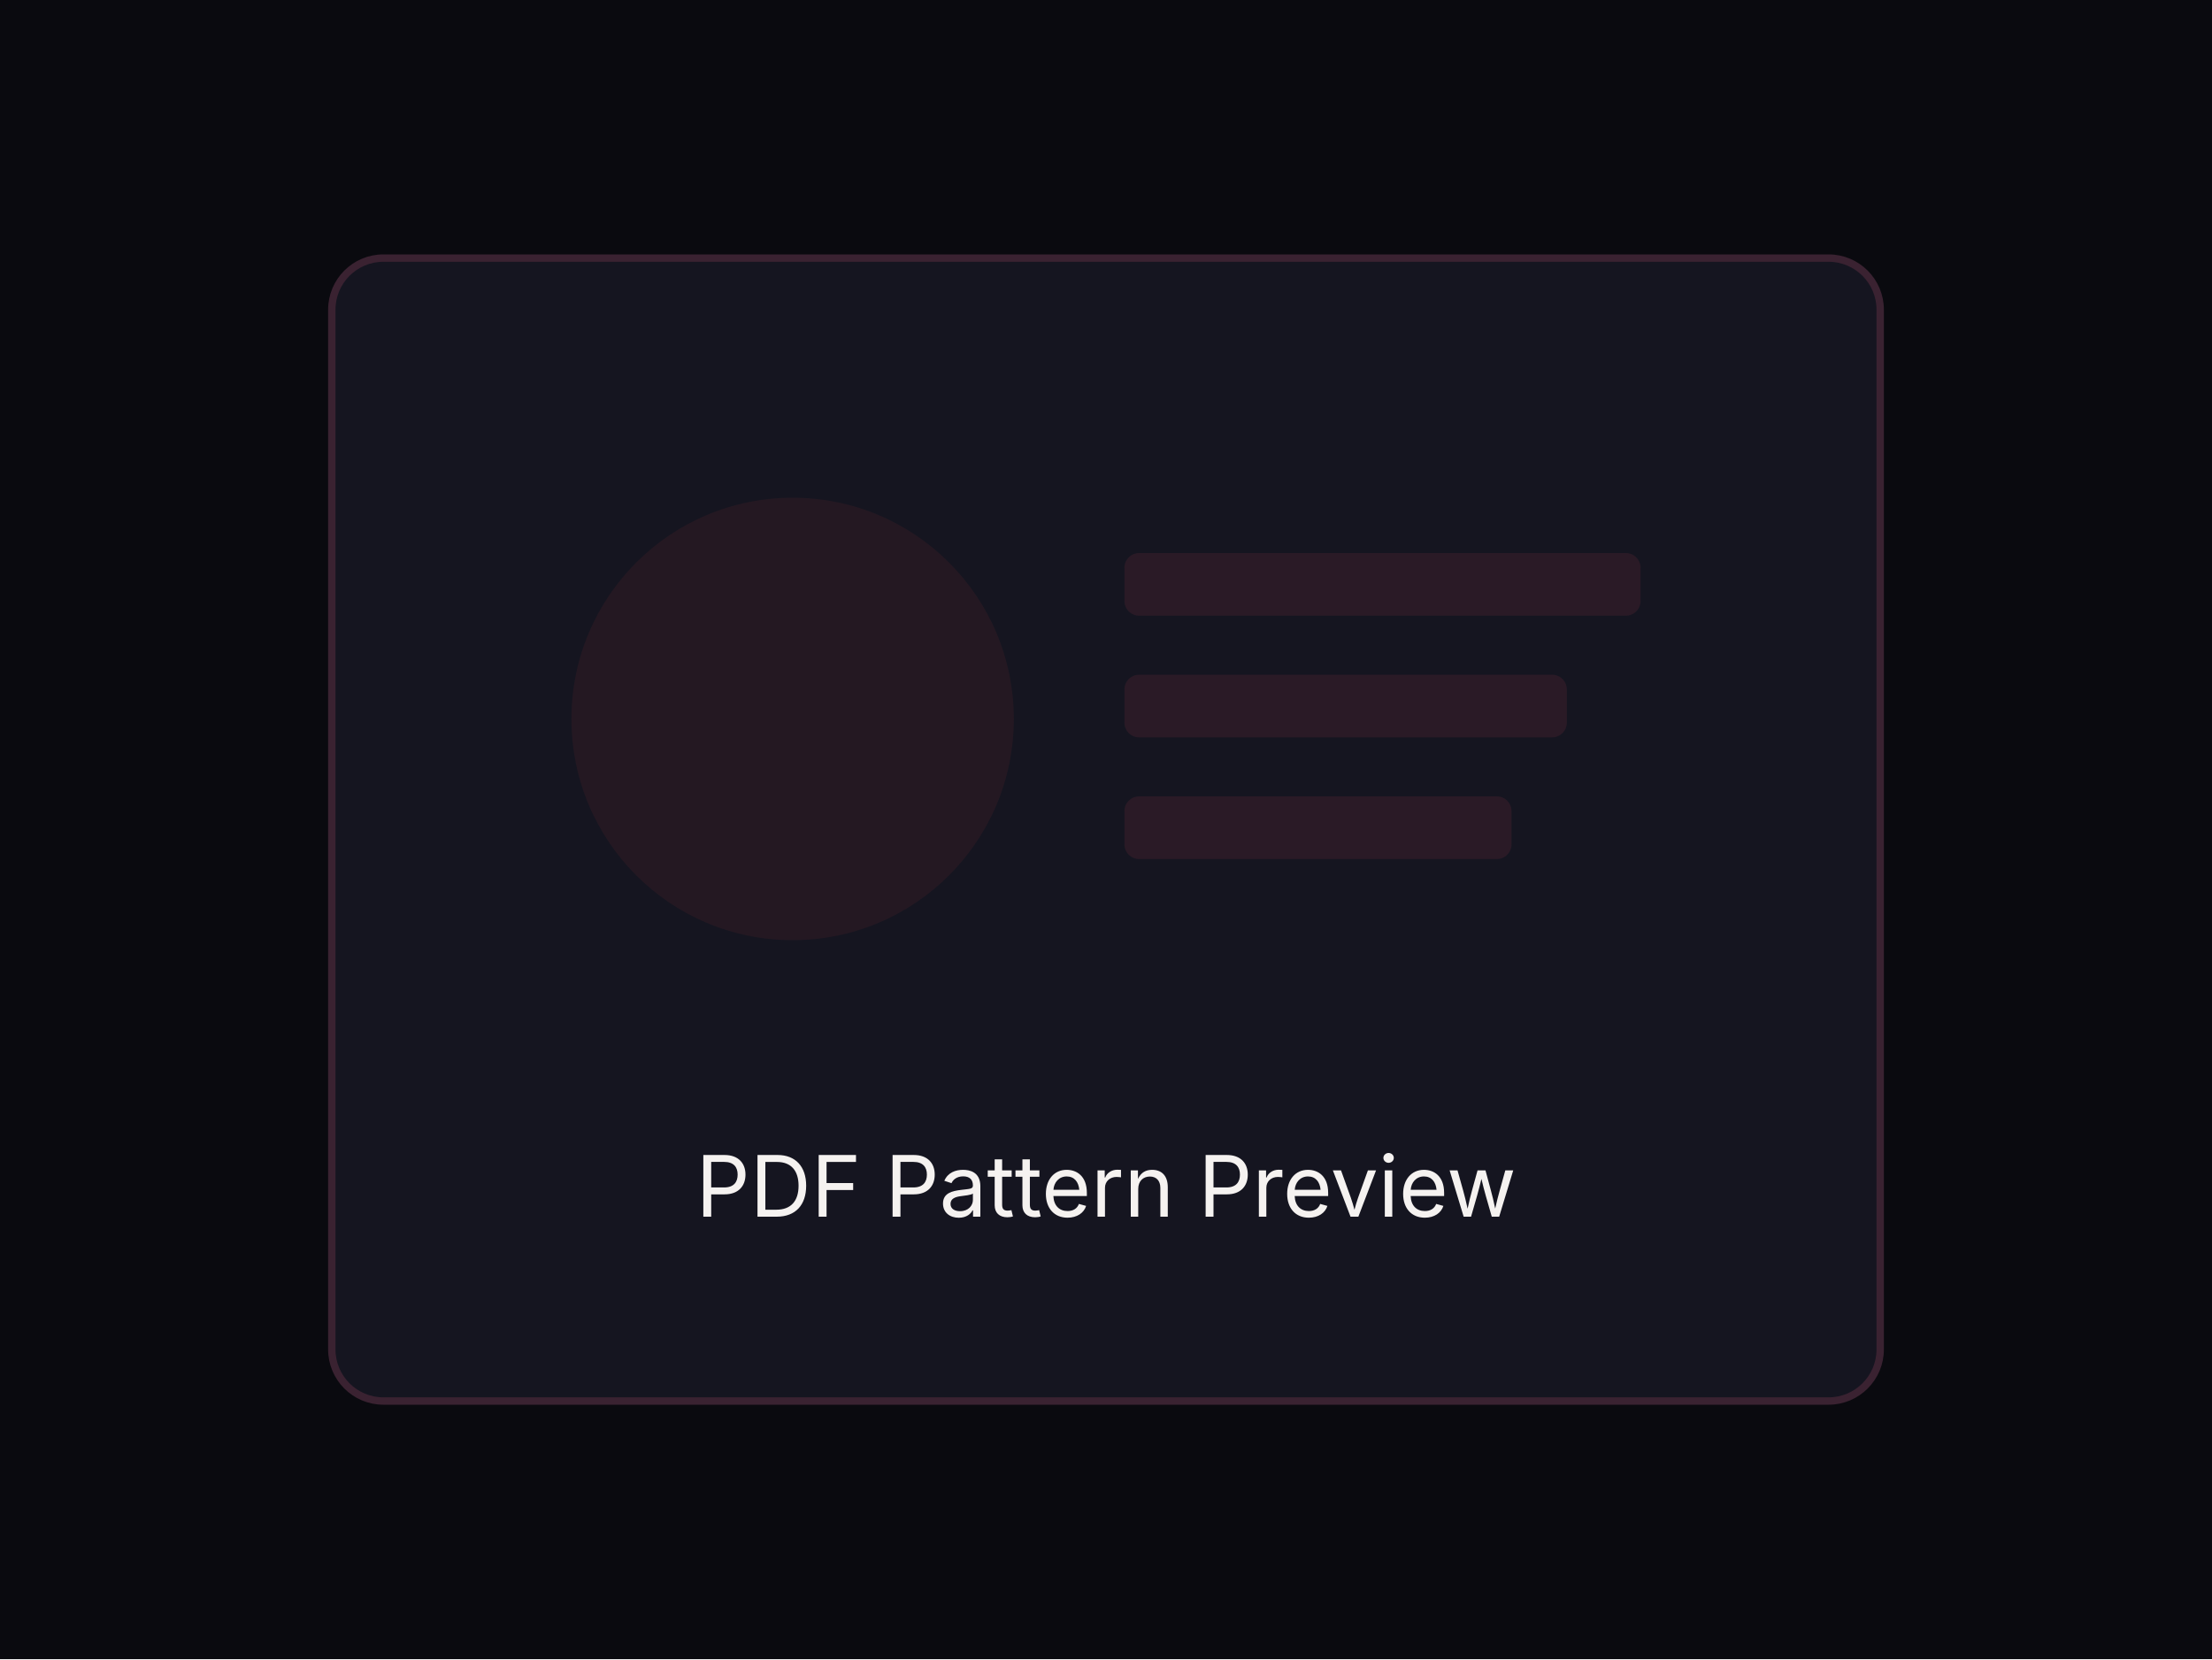
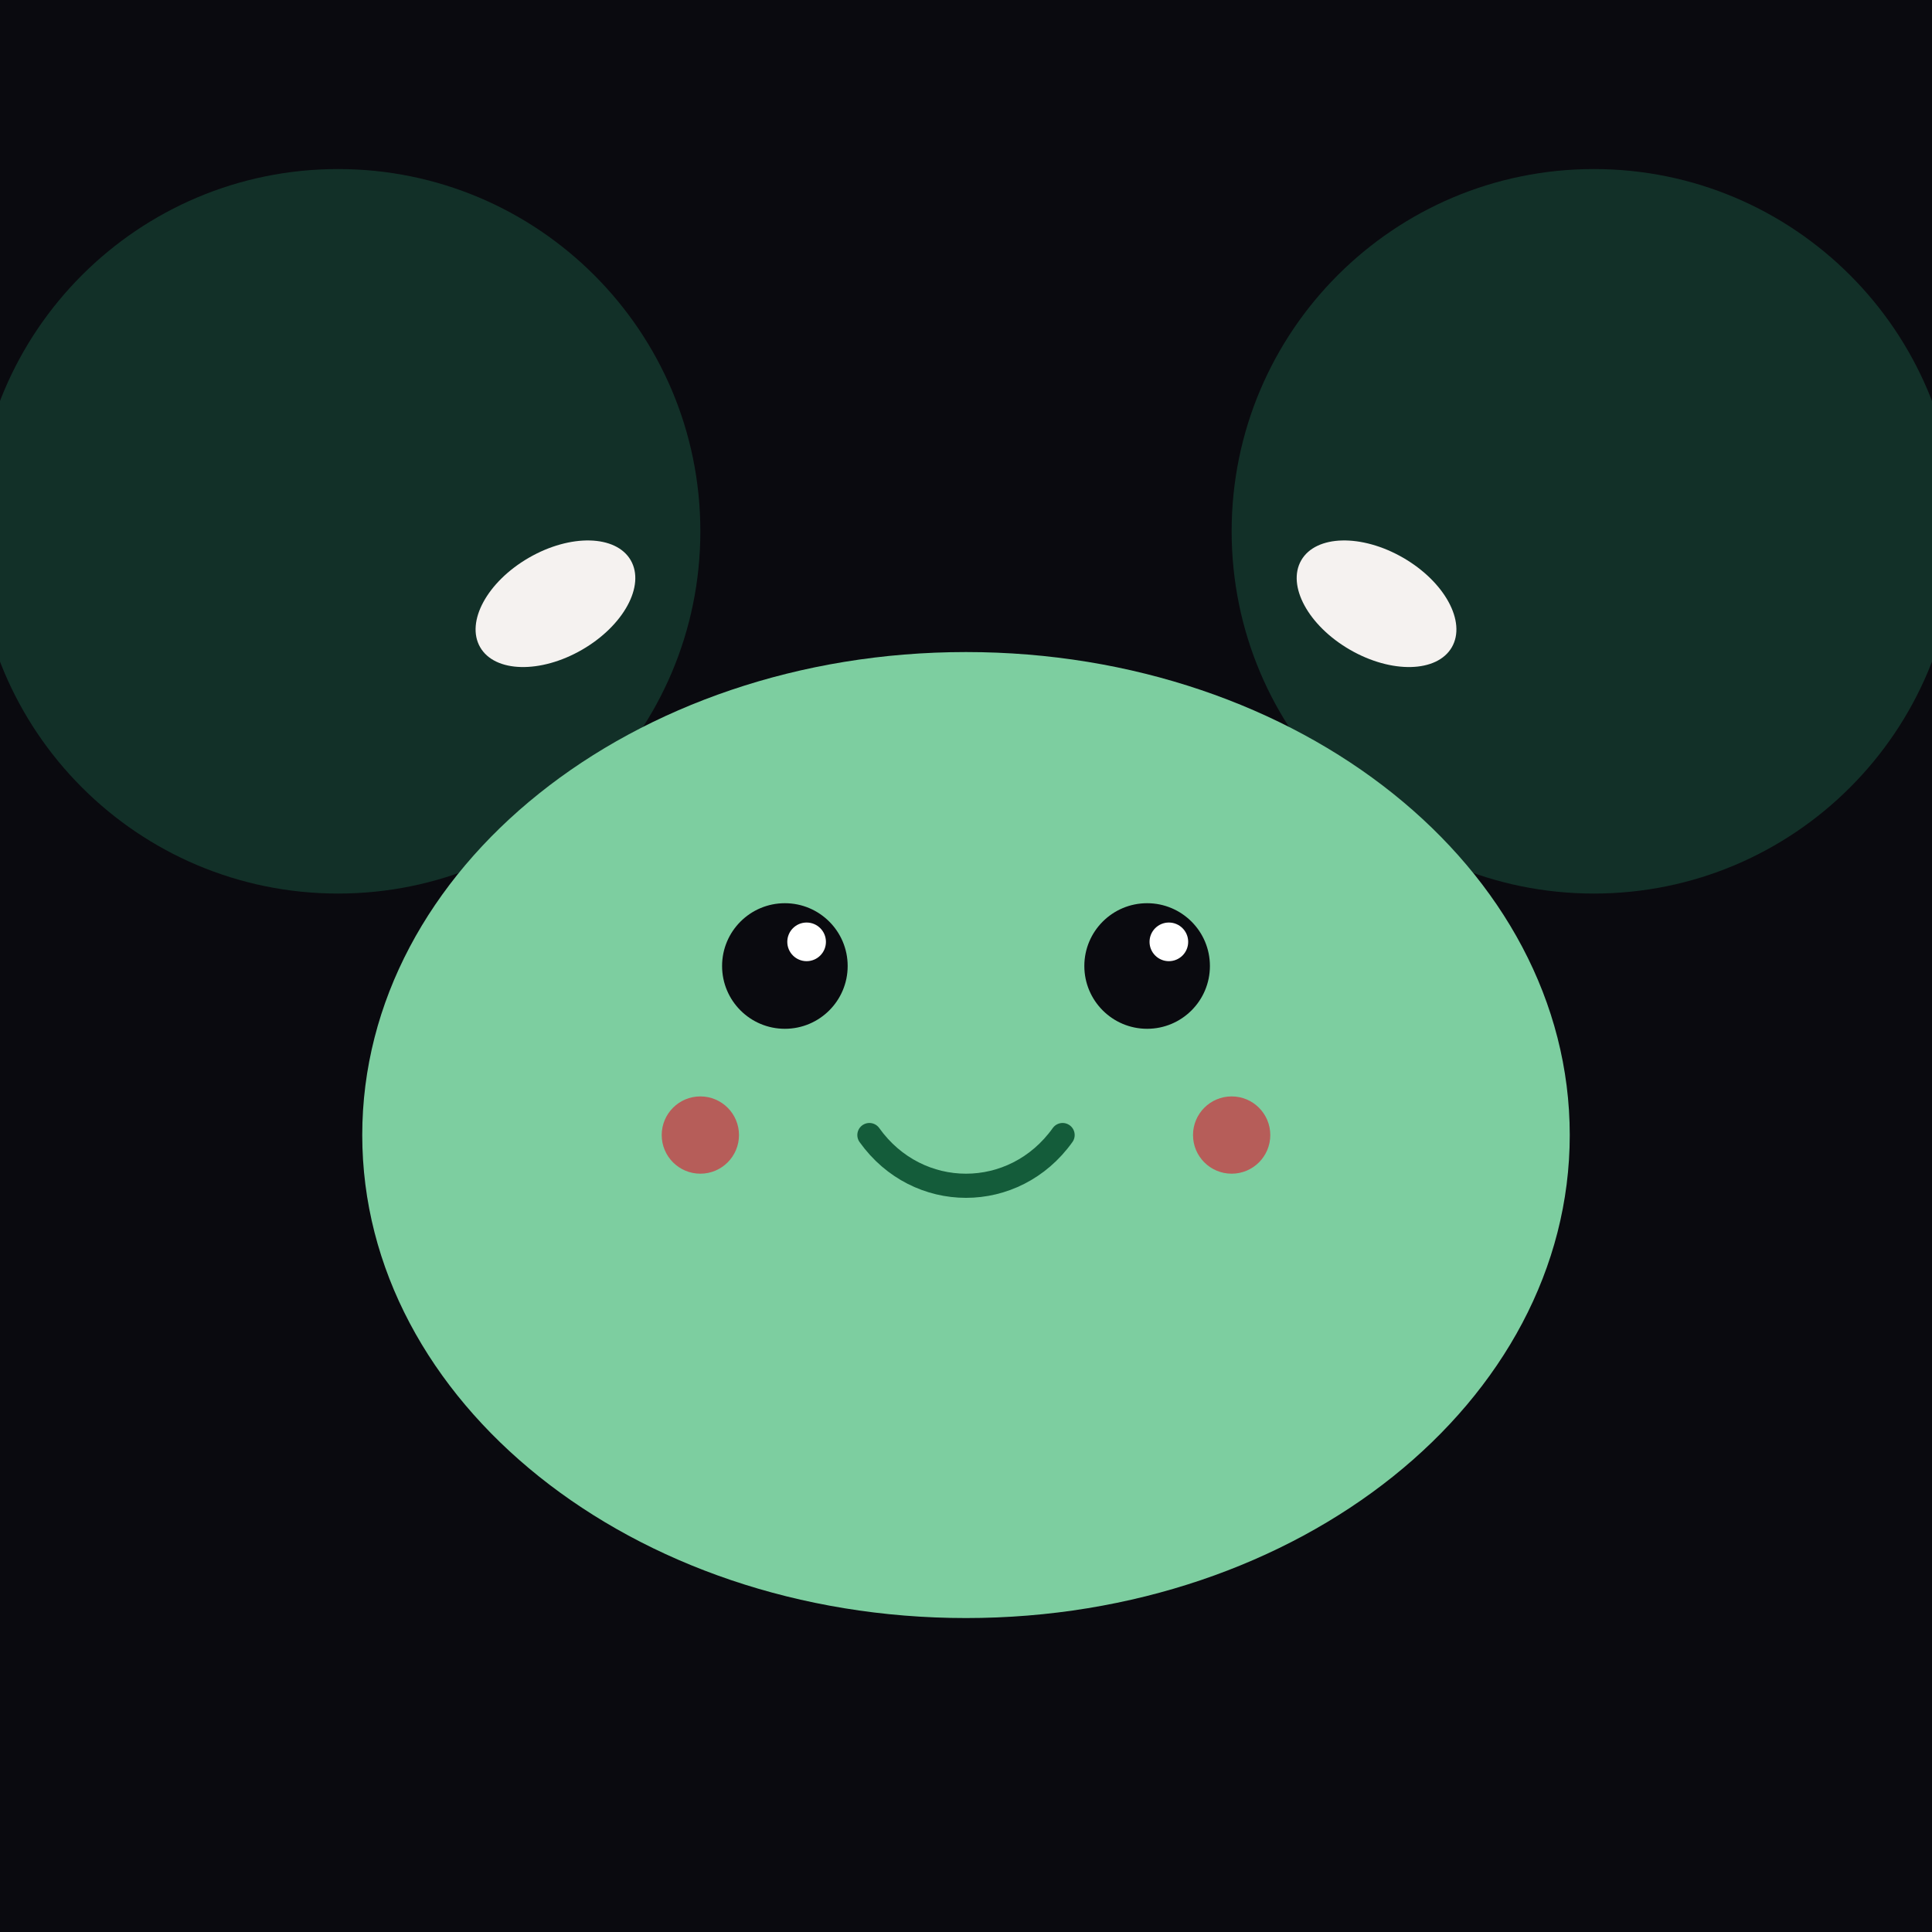
- <svg xmlns="http://www.w3.org/2000/svg" width="1200" height="900" viewBox="0 0 1200 900" fill="none">
-   <rect width="1200" height="900" fill="#0A0A0F" />
-   <rect x="180" y="140" width="840" height="620" rx="28" fill="#151520" stroke="#3A2231" stroke-width="4" />
-   <circle cx="430" cy="390" r="120" fill="#241822" />
-   <rect x="610" y="300" width="280" height="34" rx="8" fill="#2A1A26" />
-   <rect x="610" y="366" width="240" height="34" rx="8" fill="#2A1A26" />
-   <rect x="610" y="432" width="210" height="34" rx="8" fill="#2A1A26" />
-   <text x="600" y="660" text-anchor="middle" fill="#F5F2F0" font-size="46" font-family="Inter, Arial, sans-serif">
-     PDF Pattern Preview
-   </text>
+ <svg xmlns="http://www.w3.org/2000/svg" width="800" height="800" viewBox="0 0 800 800" fill="none">
+   <rect width="800" height="800" fill="#0A0A0F" />
+   <circle cx="140" cy="220" r="150" fill="#123028" />
+   <circle cx="660" cy="220" r="150" fill="#123028" />
+   <ellipse cx="400" cy="470" rx="250" ry="200" fill="#7DCEA0" />
+   <circle cx="325" cy="400" r="26" fill="#0A0A0F" />
+   <circle cx="475" cy="400" r="26" fill="#0A0A0F" />
+   <circle cx="334" cy="390" r="8" fill="#FFFFFF" />
+   <circle cx="484" cy="390" r="8" fill="#FFFFFF" />
+   <path d="M360 470c20 28 60 28 80 0" stroke="#145C3A" stroke-width="10" stroke-linecap="round" />
+   <circle cx="290" cy="470" r="16" fill="#CF2D3A" opacity="0.7" />
+   <circle cx="510" cy="470" r="16" fill="#CF2D3A" opacity="0.7" />
+   <ellipse cx="230" cy="250" rx="36" ry="22" fill="#F5F2F0" transform="rotate(-30 230 250)" />
+   <ellipse cx="570" cy="250" rx="36" ry="22" fill="#F5F2F0" transform="rotate(30 570 250)" />
</svg>
